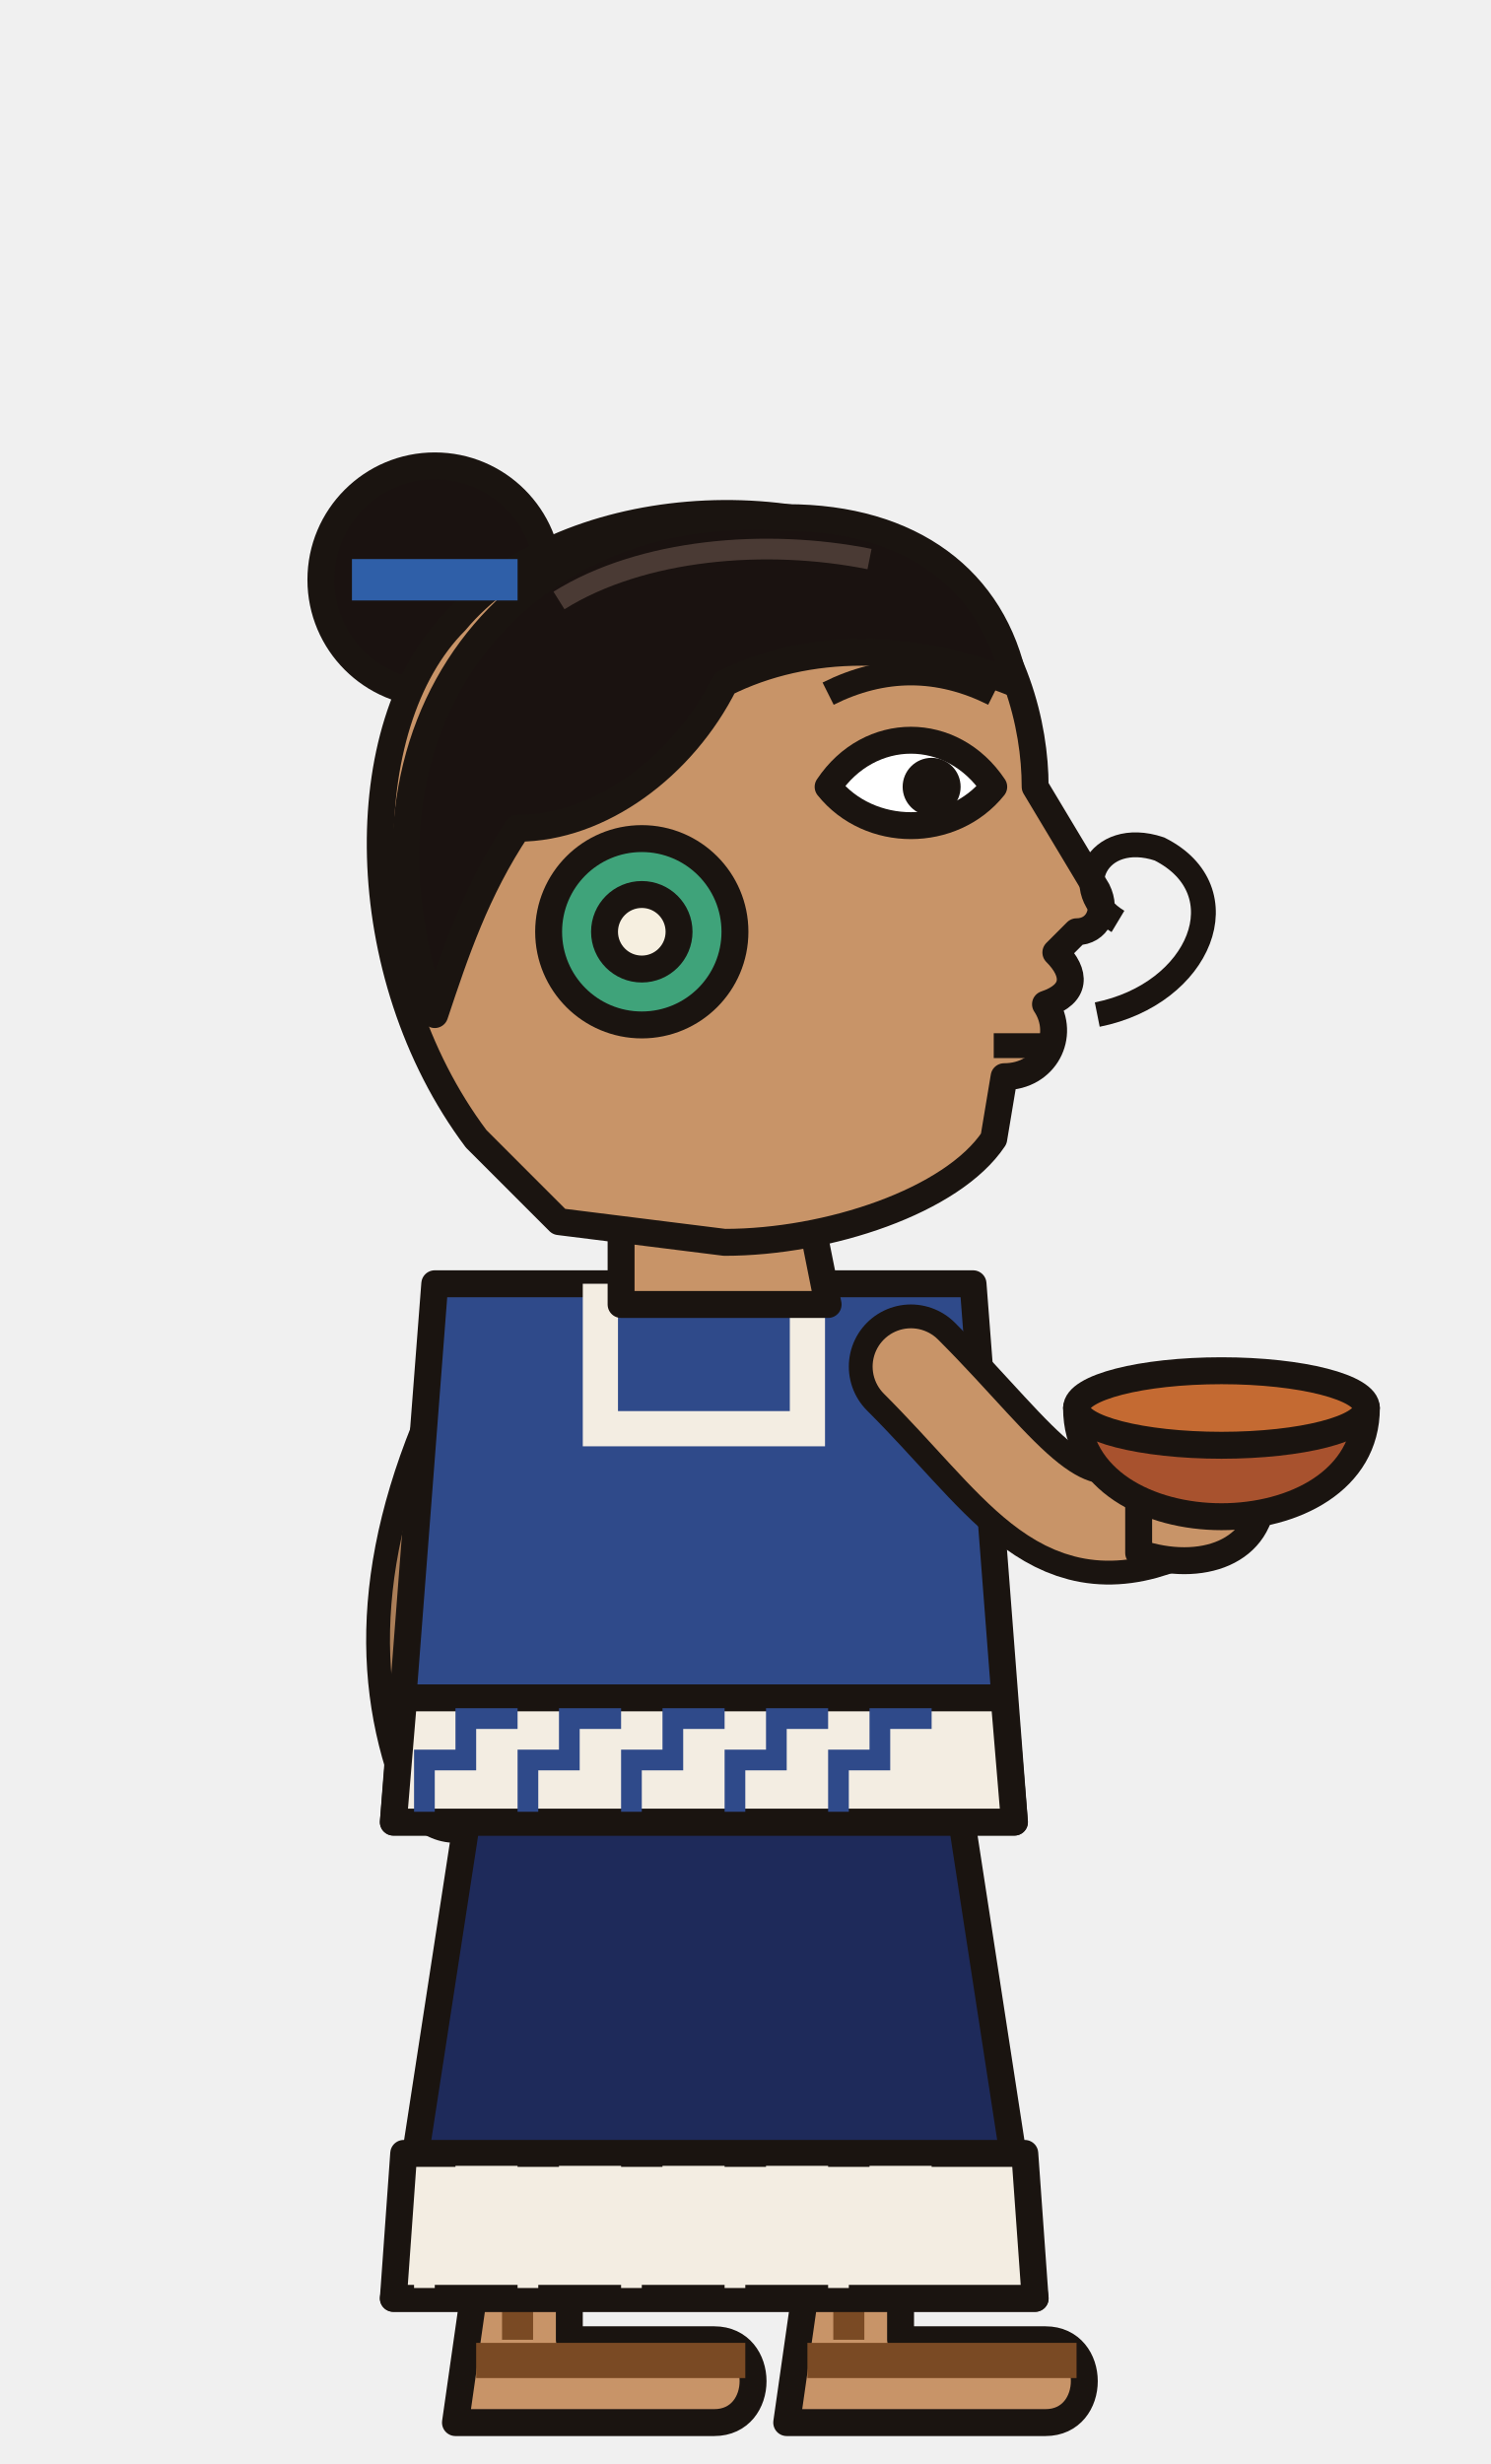
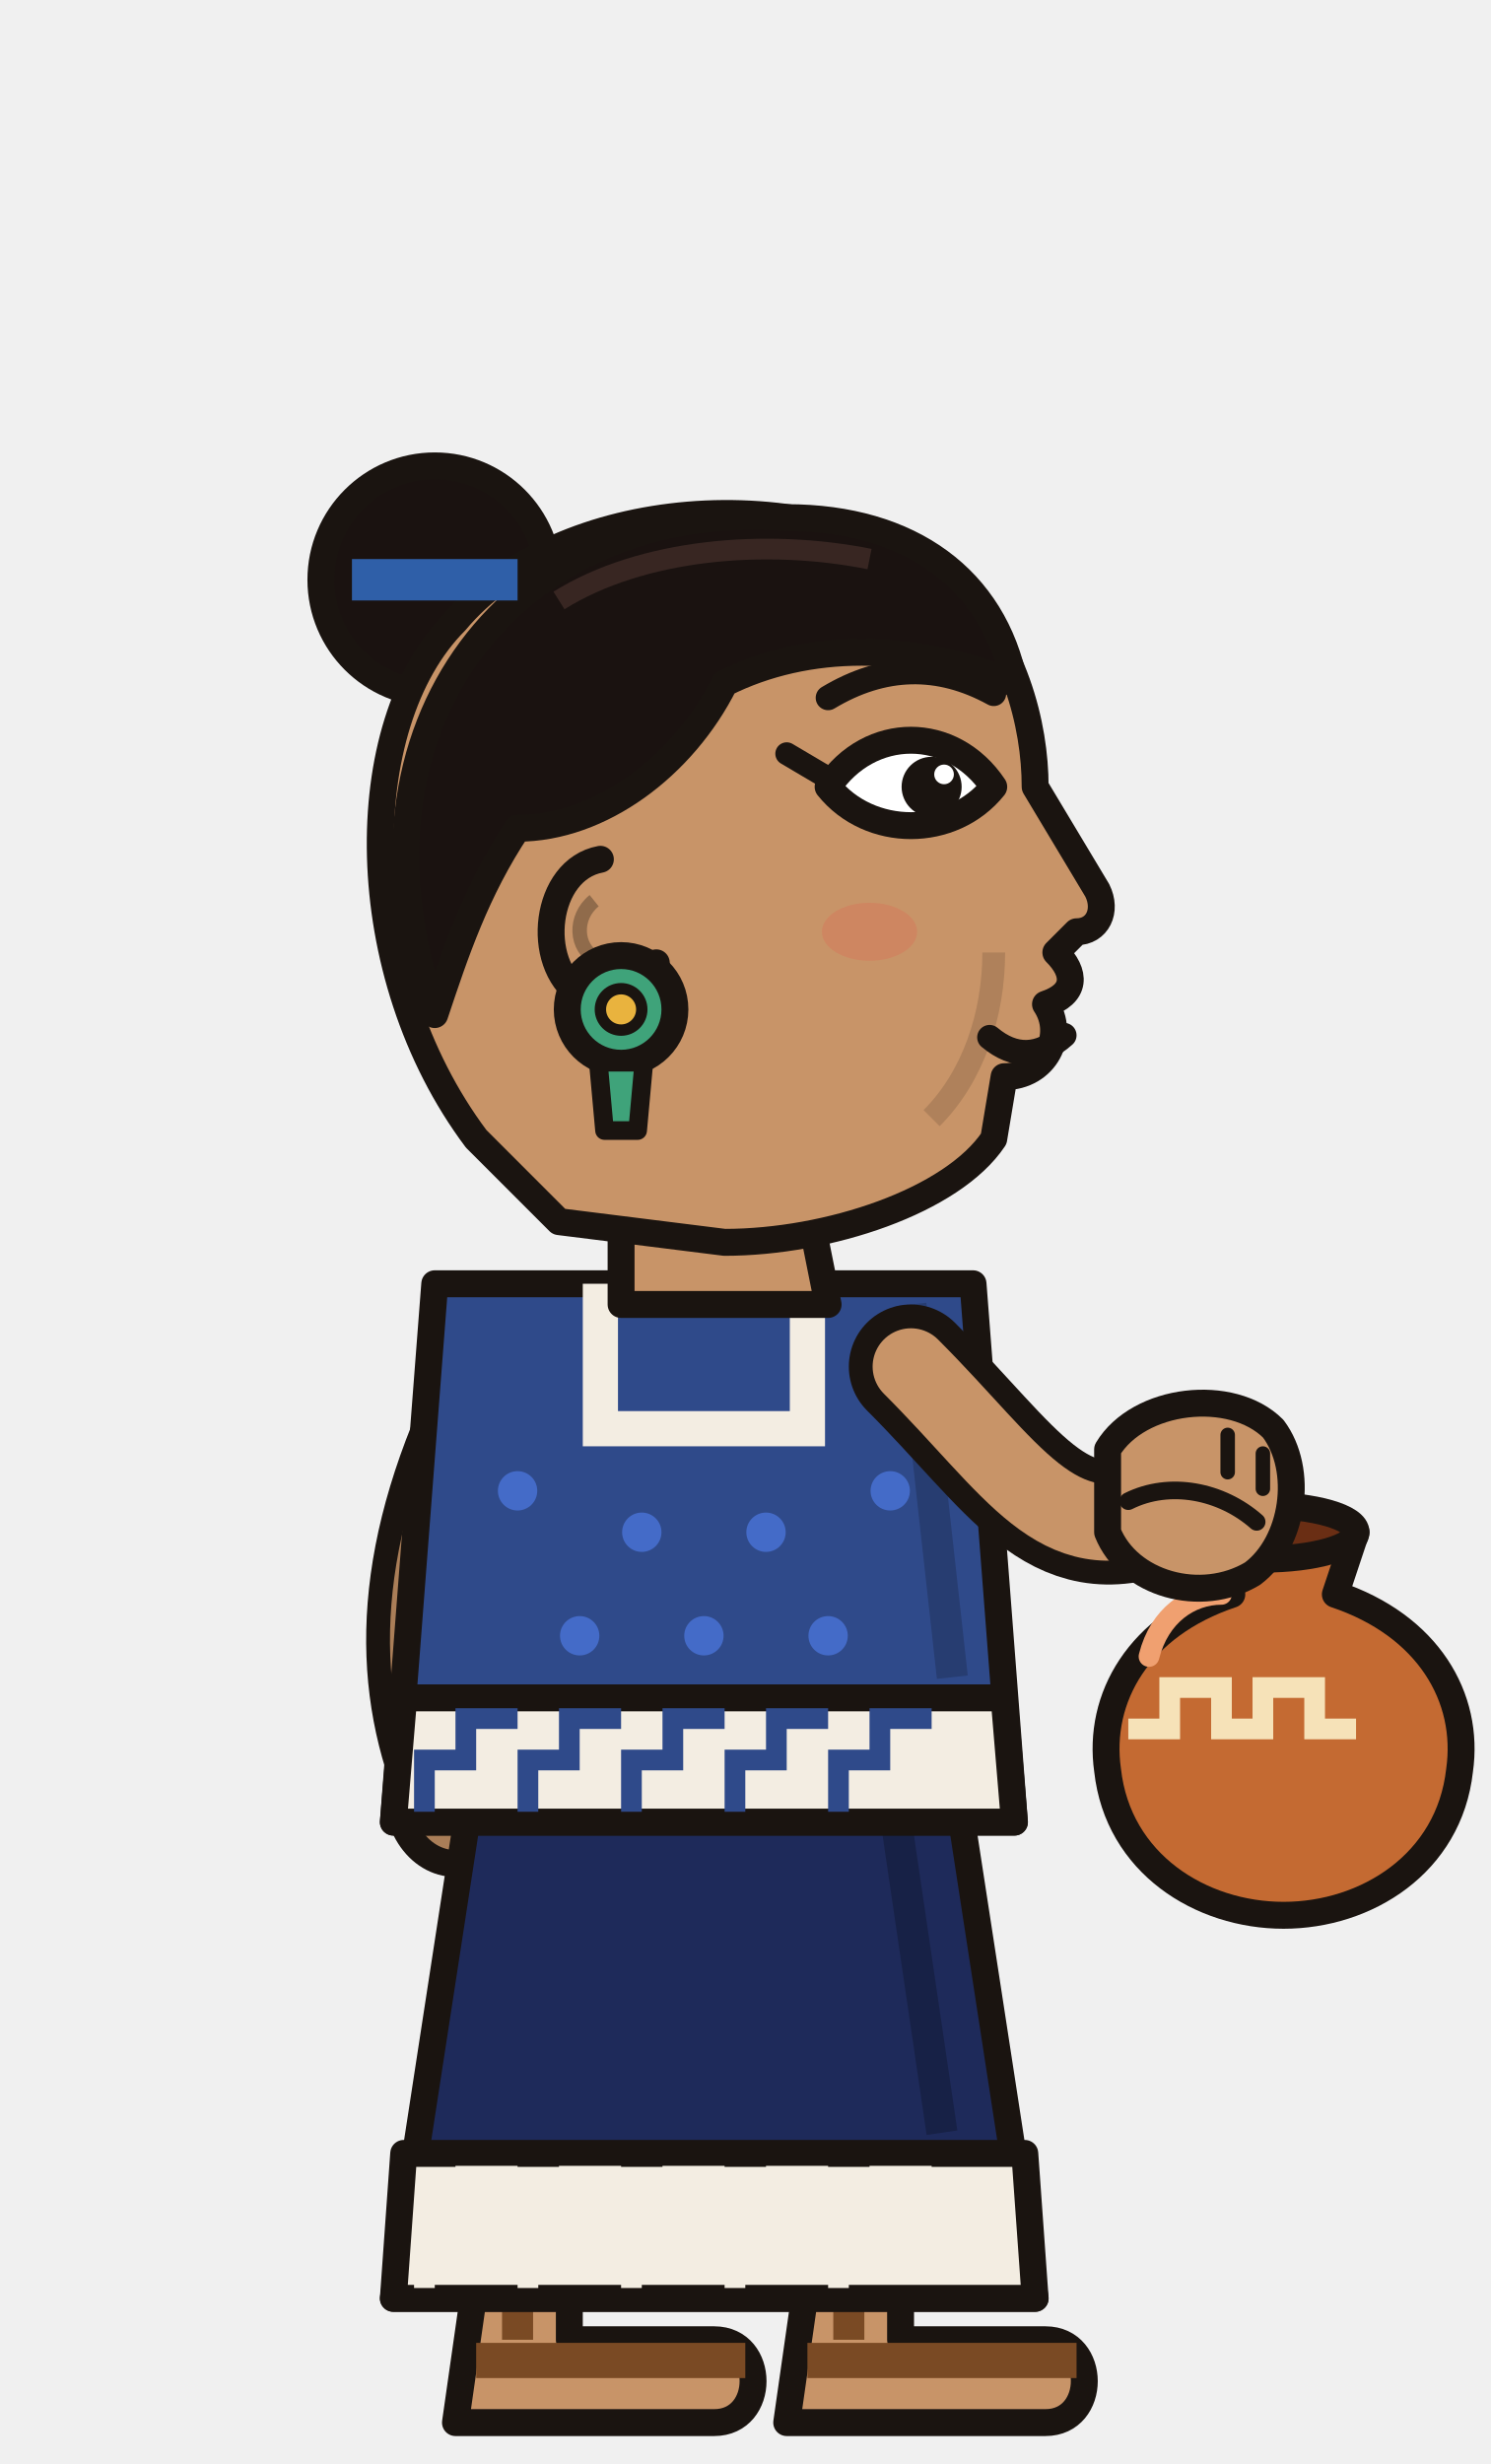
<svg xmlns="http://www.w3.org/2000/svg" class="fig fig--borgia" viewBox="-4 -38 144 238" role="img" aria-label="Tlalli">
  <circle cx="38" cy="18" r="11" fill="#1a1210" stroke="#1a1410" stroke-width="2.6" stroke-linejoin="round" stroke-linecap="round" />
  <path d="M44 96 C 36 112 36 124 40 134" fill="none" stroke="#1a1410" stroke-width="12" stroke-linecap="round" />
  <path d="M44 96 C 36 112 36 124 40 134" fill="none" stroke="#aa7e58" stroke-width="7.4" stroke-linecap="round" />
+   <path d="M34.5 133 C 36 128.5 44 128.5 45.6 133 C 46.6 138 43.6 142 40 142 C 36.4 142 33.6 138 34.5 133Z" fill="#aa7e58" stroke="#1a1410" stroke-width="2.6" stroke-linejoin="round" stroke-linecap="round" />
  <path d="M42 182 h9 v6 h14 c 5 0 5 8 0 8 h-25Z" fill="#c89468" stroke="#1a1410" stroke-width="2.6" stroke-linejoin="round" stroke-linecap="round" />
  <path d="M42 190 H68" stroke="#7a4a24" stroke-width="3.4" />
  <path d="M46 182 v6" stroke="#7a4a24" stroke-width="3" />
  <path d="M74 182 h9 v6 h14 c 5 0 5 8 0 8 h-25Z" fill="#c89468" stroke="#1a1410" stroke-width="2.6" stroke-linejoin="round" stroke-linecap="round" />
  <path d="M74 190 H100" stroke="#7a4a24" stroke-width="3.4" />
  <path d="M78 182 v6" stroke="#7a4a24" stroke-width="3" />
  <path d="M42 132 H88 L96 184 H34Z" fill="#1e2a5a" stroke="#1a1410" stroke-width="2.6" stroke-linejoin="round" stroke-linecap="round" />
+   <path d="M82 134 L87 168" stroke="#172146" stroke-width="3" />
  <path d="M35 170 H95 L96 184 H34Z" fill="#f3ede2" stroke="#1a1410" stroke-width="2.6" stroke-linejoin="round" stroke-linecap="round" />
  <path d="M37 183 v-6 h4 v-4.8 h5M47 183 v-6 h4 v-4.8 h5M57 183 v-6 h4 v-4.8 h5M67 183 v-6 h4 v-4.8 h5M77 183 v-6 h4 v-4.8 h5" fill="none" stroke="#f3ede2" stroke-width="2" />
  <path d="M38 86 H90 L94 138 H34Z" fill="#2f4a8a" stroke="#1a1410" stroke-width="2.6" stroke-linejoin="round" stroke-linecap="round" />
+   <path d="M84 88 L88 124" stroke="#273d71" stroke-width="3" />
  <path d="M54 86 V100 H74 V86" fill="none" stroke="#f3ede2" stroke-width="3.4" />
  <path d="M35 126 H93 L94 138 H34Z" fill="#f3ede2" stroke="#1a1410" stroke-width="2.6" stroke-linejoin="round" stroke-linecap="round" />
  <path d="M37 137 v-5 h4 v-4 h5M47 137 v-5 h4 v-4 h5M57 137 v-5 h4 v-4 h5M67 137 v-5 h4 v-4 h5M77 137 v-5 h4 v-4 h5" fill="none" stroke="#2f4a8a" stroke-width="2" />
+   <circle cx="46" cy="106" r="1.9" fill="#446bc8" />
+   <circle cx="58" cy="110" r="1.9" fill="#446bc8" />
+   <circle cx="70" cy="110" r="1.9" fill="#446bc8" />
+   <circle cx="82" cy="106" r="1.9" fill="#446bc8" />
+   <circle cx="52" cy="120" r="1.9" fill="#446bc8" />
+   <circle cx="64" cy="120" r="1.9" fill="#446bc8" />
+   <circle cx="76" cy="120" r="1.9" fill="#446bc8" />
  <path d="M56 76 L56 88 L76 88 L74 78" fill="#c89468" stroke="#1a1410" stroke-width="2.6" stroke-linejoin="round" stroke-linecap="round" />
  <path d="M42 72 C 30 56 30 32 40 22 C 50 10 74 8 88 18 C 94 24 96 32 96 38 L102 48 C 103 50 102 52 100 52 L98 54 C 100 56 100 58 97 59 C 99 62 97 66 93 66 L92 72 C 88 78 76 82 66 82 L50 80Z" fill="#c89468" stroke="#1a1410" stroke-width="2.6" stroke-linejoin="round" stroke-linecap="round" />
+   <path d="M86 70 C 90 66 92 60 92 54" stroke="#a47955" stroke-width="2.2" fill="none" opacity=".7" />
  <path d="M76 38 C 80 32 88 32 92 38 C 88 43 80 43 76 38Z" fill="#fff" stroke="#1a1410" stroke-width="2.6" stroke-linejoin="round" stroke-linecap="round" />
-   <circle cx="86" cy="38" r="2.8" fill="#1a1410" />
-   <path d="M76 29 Q84 25 92 29" stroke="#1a1410" stroke-width="2.4" fill="none" />
-   <path d="M92 63 h6" stroke="#1a1410" stroke-width="2.4" />
-   <circle cx="58" cy="52" r="9" fill="#3fa37a" stroke="#1a1410" stroke-width="2.6" stroke-linejoin="round" stroke-linecap="round" />
-   <circle cx="58" cy="52" r="3.6" fill="#f6efe0" stroke="#1a1410" stroke-width="2.6" stroke-linejoin="round" stroke-linecap="round" />
+   <circle cx="86" cy="38" r="2.9" fill="#1a1410" />
+   <circle cx="87.2" cy="36.8" r=".95" fill="#fff" />
+   <path d="M76.4 37.4 l-4.4 -2.6" stroke="#1a1410" stroke-width="2.2" stroke-linecap="round" />
+   <path d="M76 29.4 Q84 24.6 92 29" stroke="#1a1410" stroke-width="2.4" fill="none" stroke-linecap="round" />
+   <path d="M91.6 62.2 q3.6 3 7.2 -.2" stroke="#1a1410" stroke-width="2.4" fill="none" stroke-linecap="round" />
+   <ellipse cx="80" cy="52" rx="4.6" ry="2.8" fill="#e0624e" opacity=".28" />
+   <path d="M54 45 C 48.6 46 47.6 55 52 58 C 55 60 59 58.6 59.4 55" fill="#c89468" stroke="#1a1410" stroke-width="2.6" stroke-linejoin="round" stroke-linecap="round" />
+   <path d="M53.4 49 C 51.4 50.6 51.6 53.6 53.6 54.6" fill="none" stroke="#906b4b" stroke-width="1.4" />
+   <circle cx="56" cy="59.5" r="5.2" fill="#3fa37a" stroke="#1a1410" stroke-width="2.6" stroke-linejoin="round" stroke-linecap="round" />
+   <circle cx="56" cy="59.5" r="2" fill="#e9b33e" stroke="#1a1410" stroke-width="1.1" />
+   <path d="M53.8 64.6 h4.4 l-.6 6.6 h-3.2Z" fill="#3fa37a" stroke="#1a1410" stroke-width="1.8" stroke-linejoin="round" />
  <path d="M38 60 C 28 32 46 10 72 12 C 84 12 92 18 94 28 C 84 24 74 24 66 28 C 62 36 54 42 46 42 C 42 48 40 54 38 60Z" fill="#1a1210" stroke="#1a1410" stroke-width="2.6" stroke-linejoin="round" stroke-linecap="round" />
-   <path d="M50 20 C 58 15 70 14 80 16" stroke="#4a3a34" stroke-width="2" fill="none" />
+   <path d="M50 20 C 58 15 70 14 80 16" stroke="#442f2a" stroke-width="2" fill="none" opacity=".7" />
  <path d="M30 18 h16" stroke="#2f5fa8" stroke-width="4" />
+   <g transform="translate(118 126)">
+     <path d="M-9 -16 h18 l-2 6 c 9 3 13 10 12 17 c -1 9 -9 14 -17 14 c -8 0 -16 -5 -17 -14 c -1 -7 3 -14 12 -17Z" fill="#c46a32" stroke="#1a1410" stroke-width="2.6" stroke-linejoin="round" stroke-linecap="round" />
+     <ellipse cy="-16" rx="9" ry="2.6" fill="#6a2e14" stroke="#1a1410" stroke-width="2.6" stroke-linejoin="round" stroke-linecap="round" />
+     <path d="M-13 3 h4 v-4 h5 v4 h4 v-4 h5 v4 h4" fill="none" stroke="#f6e2b8" stroke-width="2" />
+     <path d="M-11 -4 c 1 -4 4 -6 7 -6" stroke="#f0a070" stroke-width="2" fill="none" stroke-linecap="round" />
+   </g>
  <path d="M84 94 C 94 104 98 112 108 108" fill="none" stroke="#1a1410" stroke-width="12" stroke-linecap="round" />
  <path d="M84 94 C 94 104 98 112 108 108" fill="none" stroke="#c89468" stroke-width="7.4" stroke-linecap="round" />
-   <path d="M106 102 C 112 98 118 100 118 106 C 118 112 112 114 106 112 Z" fill="#c89468" stroke="#1a1410" stroke-width="2.6" stroke-linejoin="round" stroke-linecap="round" />
-   <path d="M110 102 C 110 96 116 94 116 100" fill="#c89468" stroke="#1a1410" stroke-width="2.6" stroke-linejoin="round" stroke-linecap="round" />
-   <g transform="translate(114 98)">
-     <path d="M-14 0 C -14 14 14 14 14 0Z" fill="#a8522e" stroke="#1a1410" stroke-width="2.6" stroke-linejoin="round" stroke-linecap="round" />
-     <ellipse rx="14" ry="3.6" fill="#c46a32" stroke="#1a1410" stroke-width="2.6" stroke-linejoin="round" stroke-linecap="round" />
-   </g>
-   <path d="M102 60 c 10 -2 14 -12 6 -16 c -6 -2 -9 4 -4 7" fill="none" stroke="#1a1410" stroke-width="2.4" />
+   <path d="M103 102 C 106 97 115 96 119 100 C 122 104 121 111 117 114 C 112 117 105 115 103 110 Z" fill="#c89468" stroke="#1a1410" stroke-width="2.6" stroke-linejoin="round" stroke-linecap="round" />
+   <path d="M114.6 100.6 v3.6 M118 102.4 v3.4" stroke="#1a1410" stroke-width="1.4" stroke-linecap="round" />
+   <path d="M105 107 C 109 105 114 106 117.4 109" fill="none" stroke="#1a1410" stroke-width="1.7" stroke-linecap="round" />
</svg>
